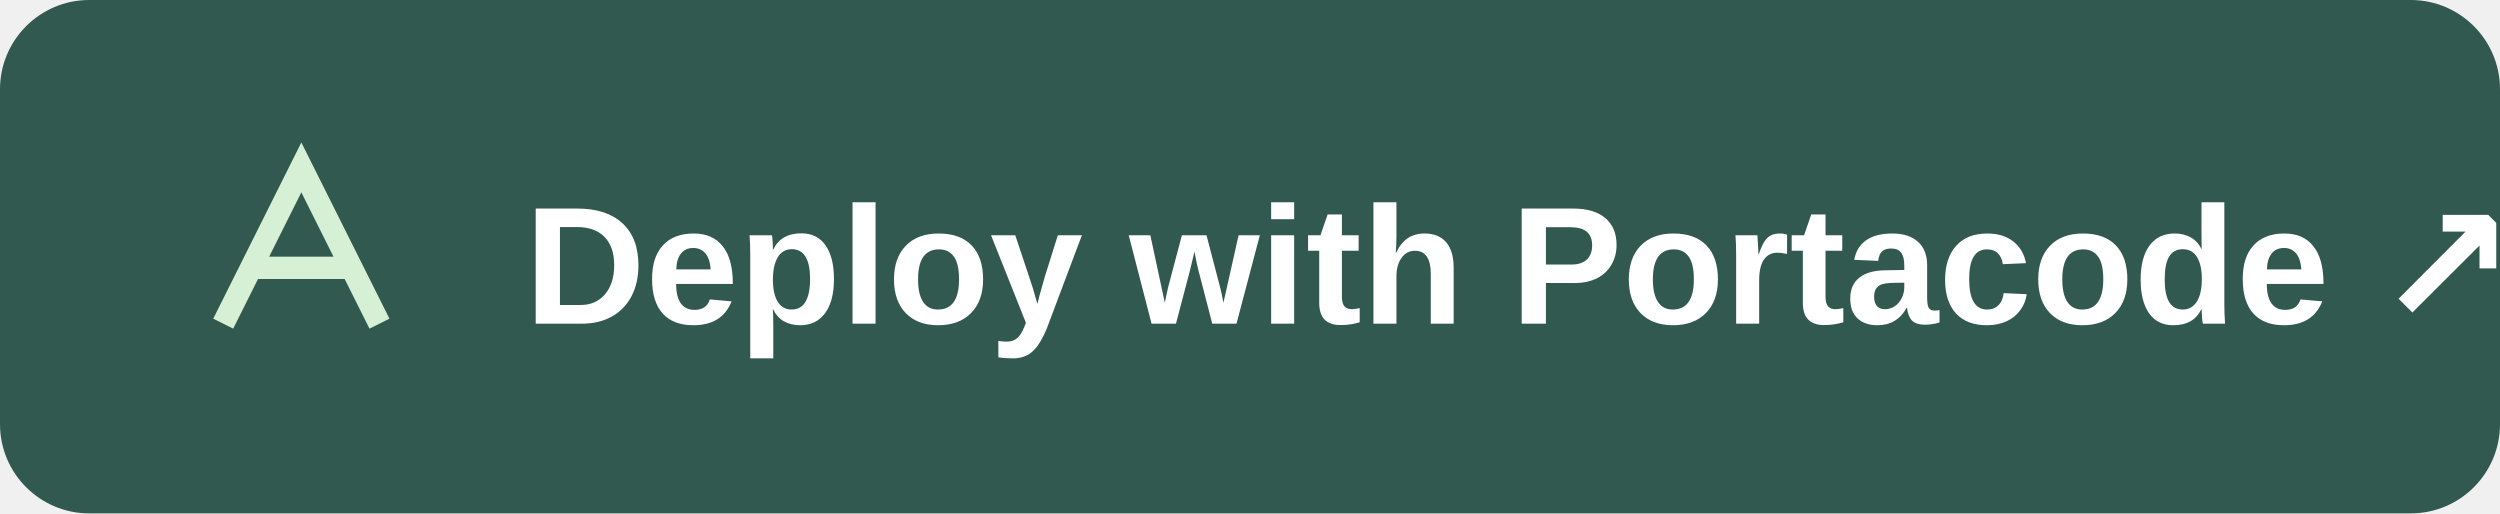
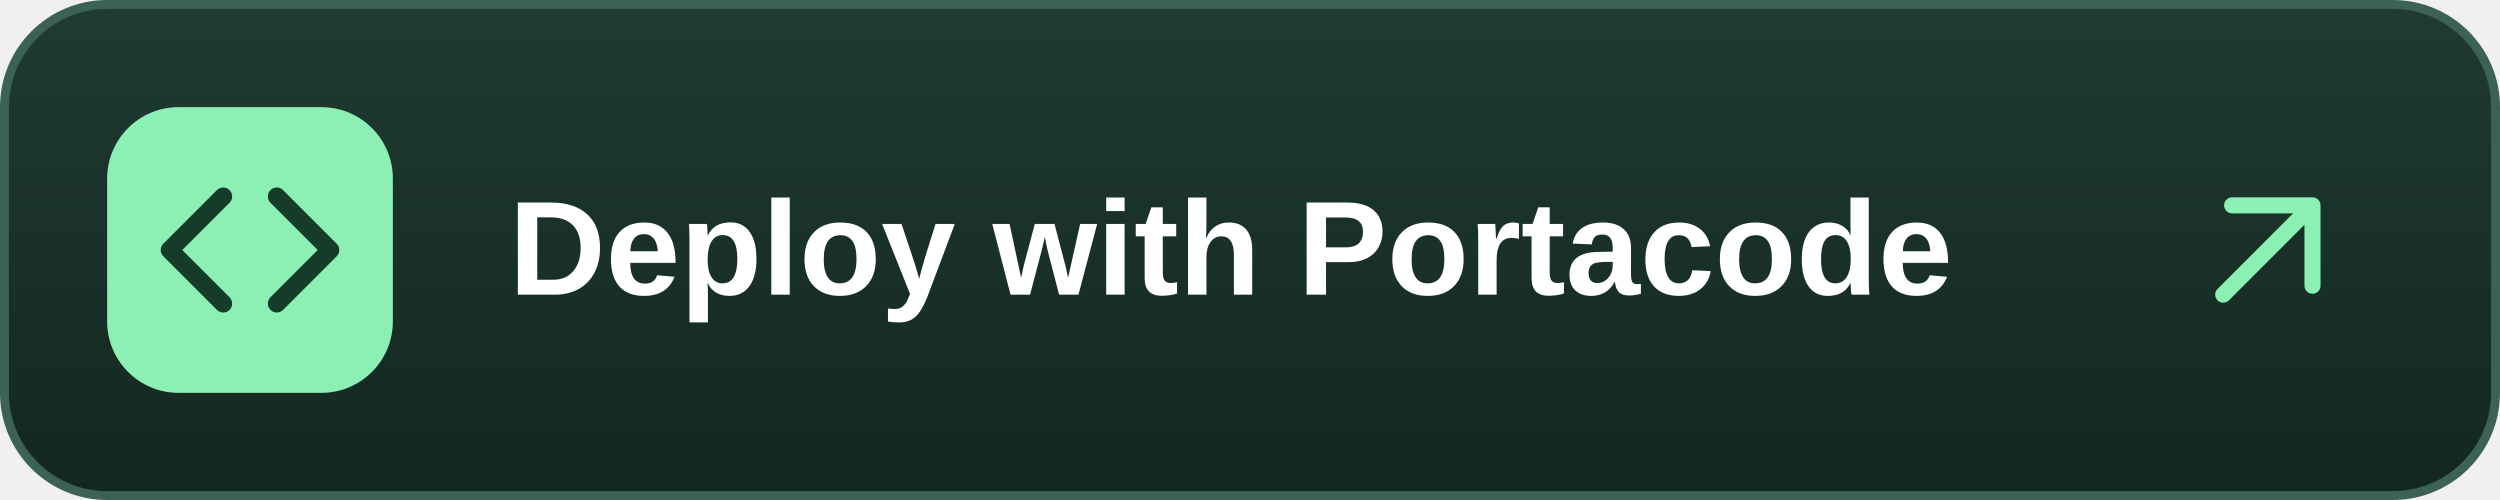
- <svg xmlns="http://www.w3.org/2000/svg" width="224" height="46" viewBox="0 0 224 46">
-   <rect width="224" height="46" rx="8" fill="#31594f" />
-   <path d="m20 29 7-14 7 14m-11-5h8" fill="none" stroke="#d5f0d4" stroke-width="2" />
-   <text x="47" y="29" font-family="Arial,sans-serif" font-size="15" font-weight="600" fill="white">Deploy with Portacode ↗</text>
+ <svg xmlns="http://www.w3.org/2000/svg" width="280" height="56" viewBox="0 0 280 56" role="img" aria-labelledby="title">
+   <defs>
+     <linearGradient id="background" x2="0" y2="1">
+       <stop stop-color="#203b32" />
+       <stop offset="1" stop-color="#12271f" />
+     </linearGradient>
+   </defs>
+   <rect x=".5" y=".5" width="279" height="55" rx="11.5" fill="url(#background)" stroke="#3b6252" />
+   <rect x="12" y="12" width="32" height="32" rx="8" fill="#8cf0b5" />
+   <path d="m25 22-6 6 6 6m6-12 6 6-6 6" fill="none" stroke="#153b29" stroke-width="2" stroke-linecap="round" stroke-linejoin="round" />
+   <text x="57" y="33" font-family="Arial, Helvetica, sans-serif" font-size="15" font-weight="600" fill="#ffffff">Deploy with Portacode</text>
+   <path d="M249 33l10-10m-9 0h9v9" fill="none" stroke="#8cf0b5" stroke-width="1.8" stroke-linecap="round" stroke-linejoin="round" />
</svg>
